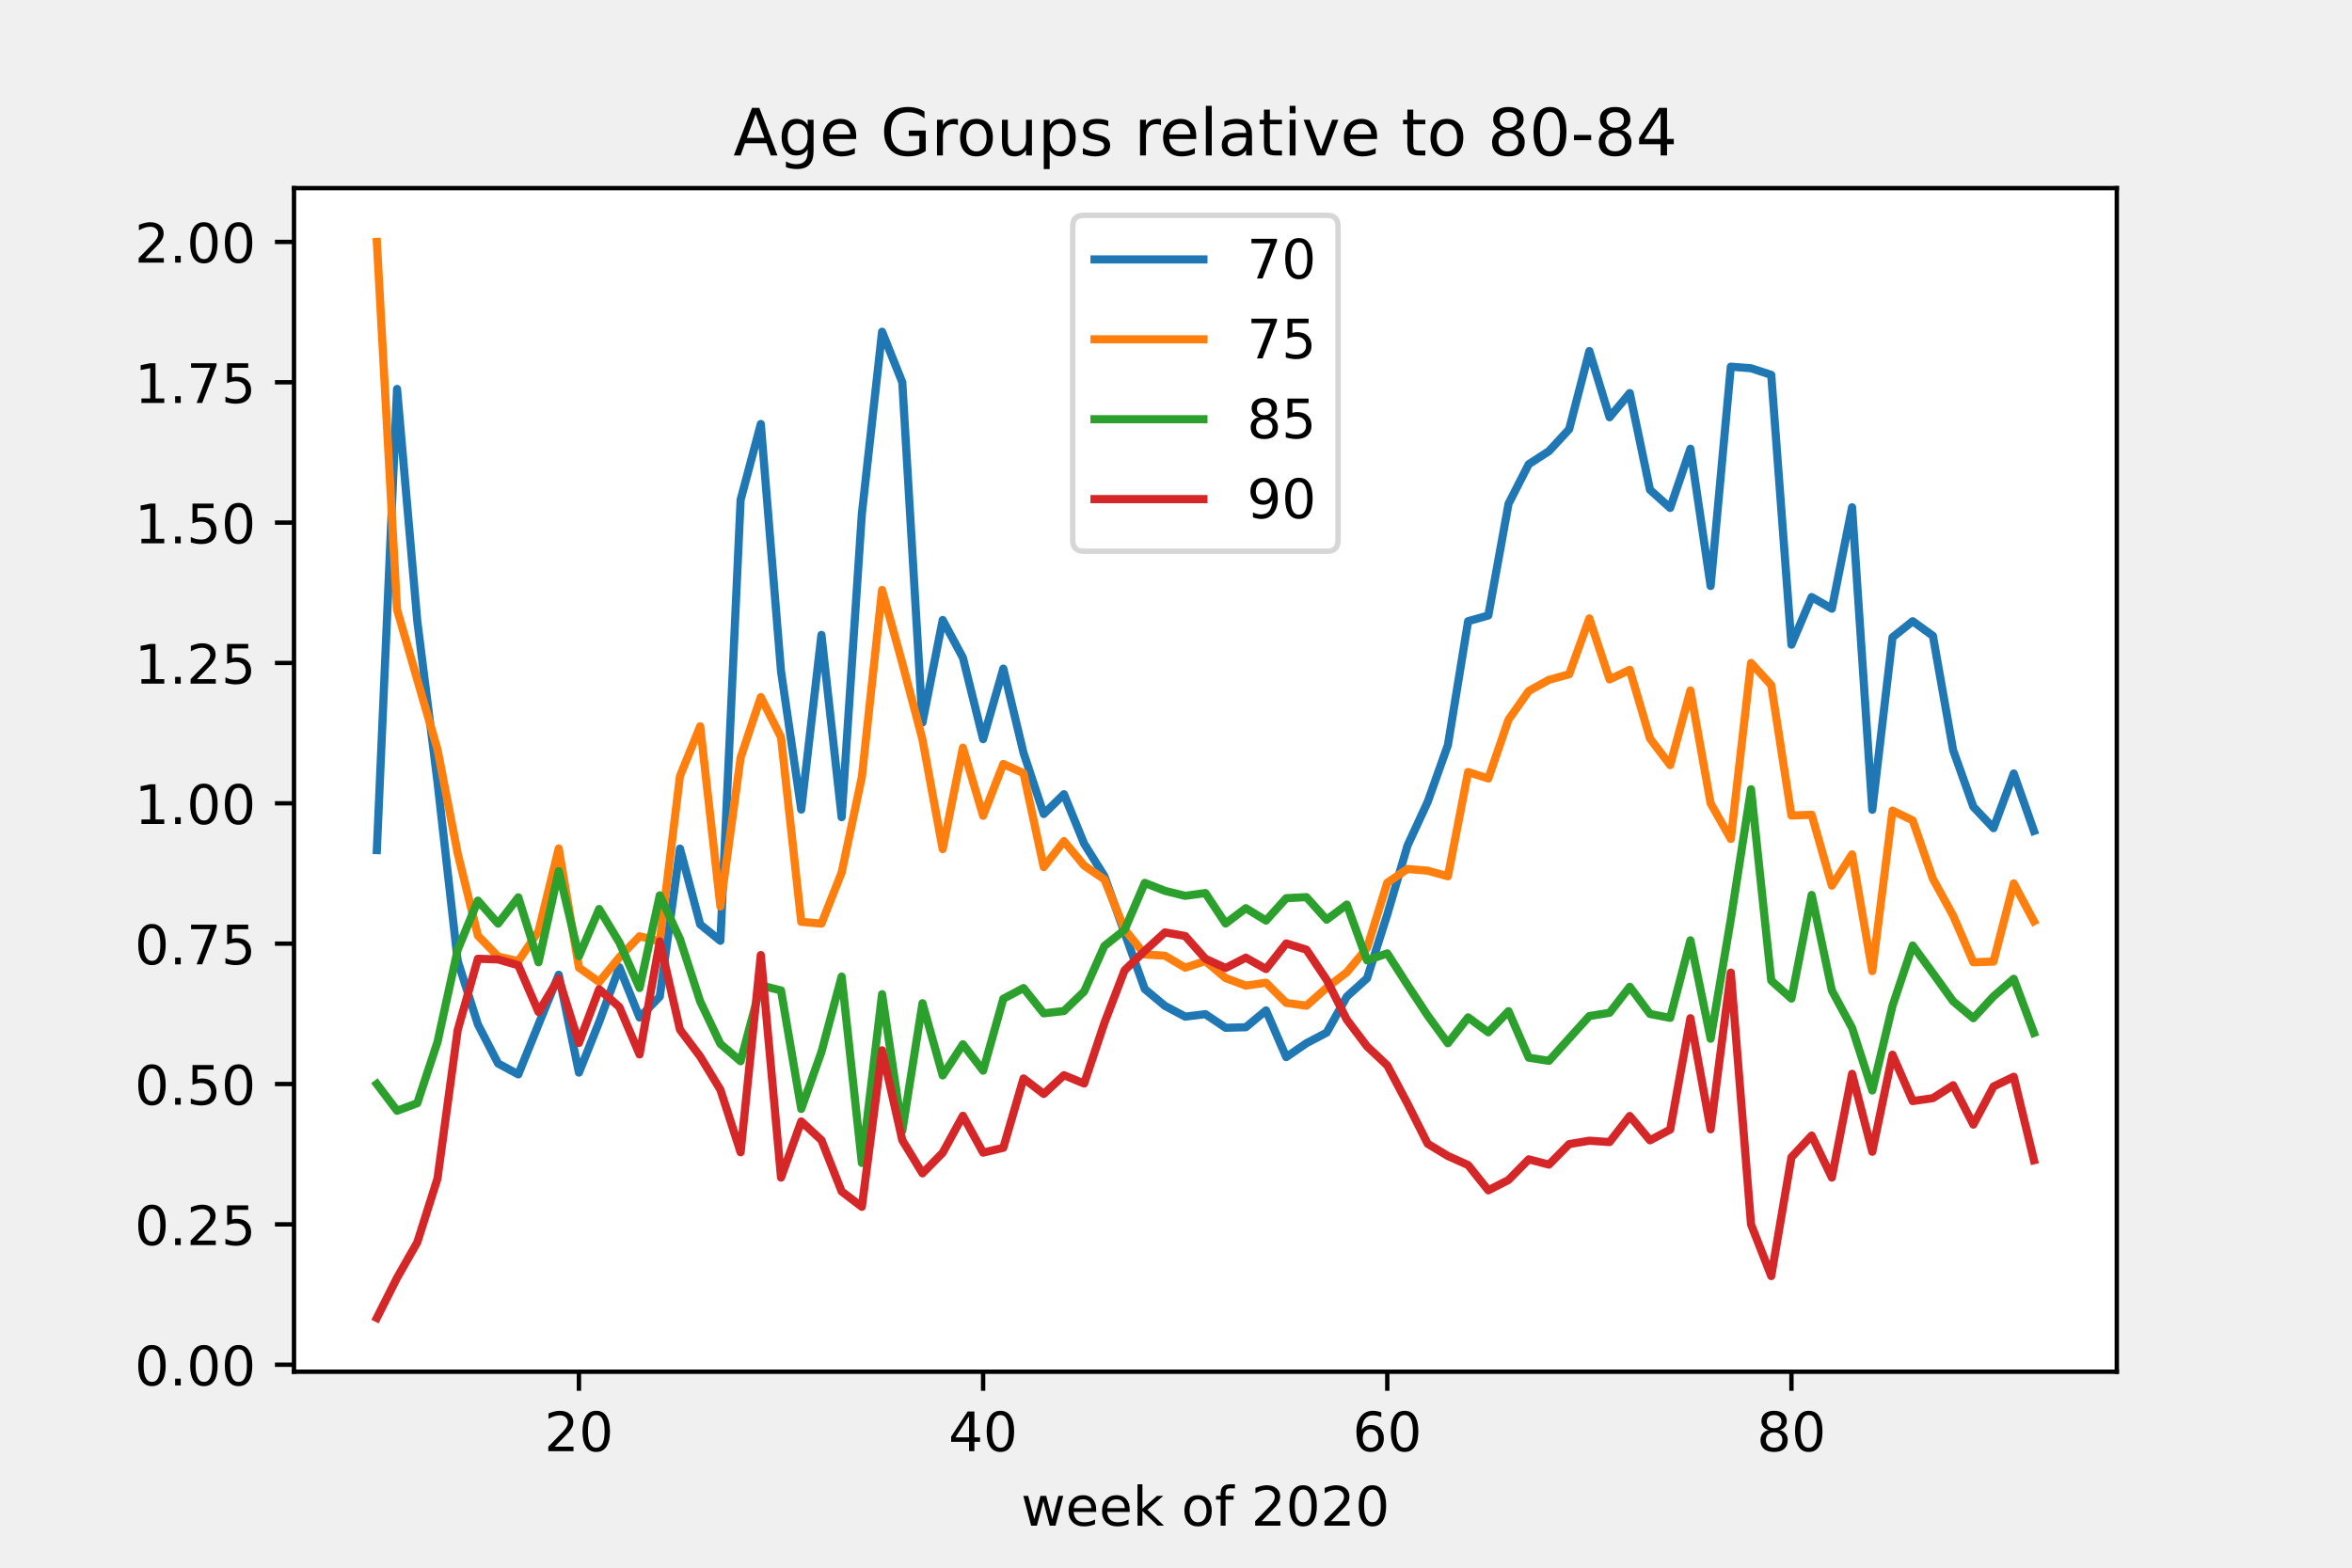
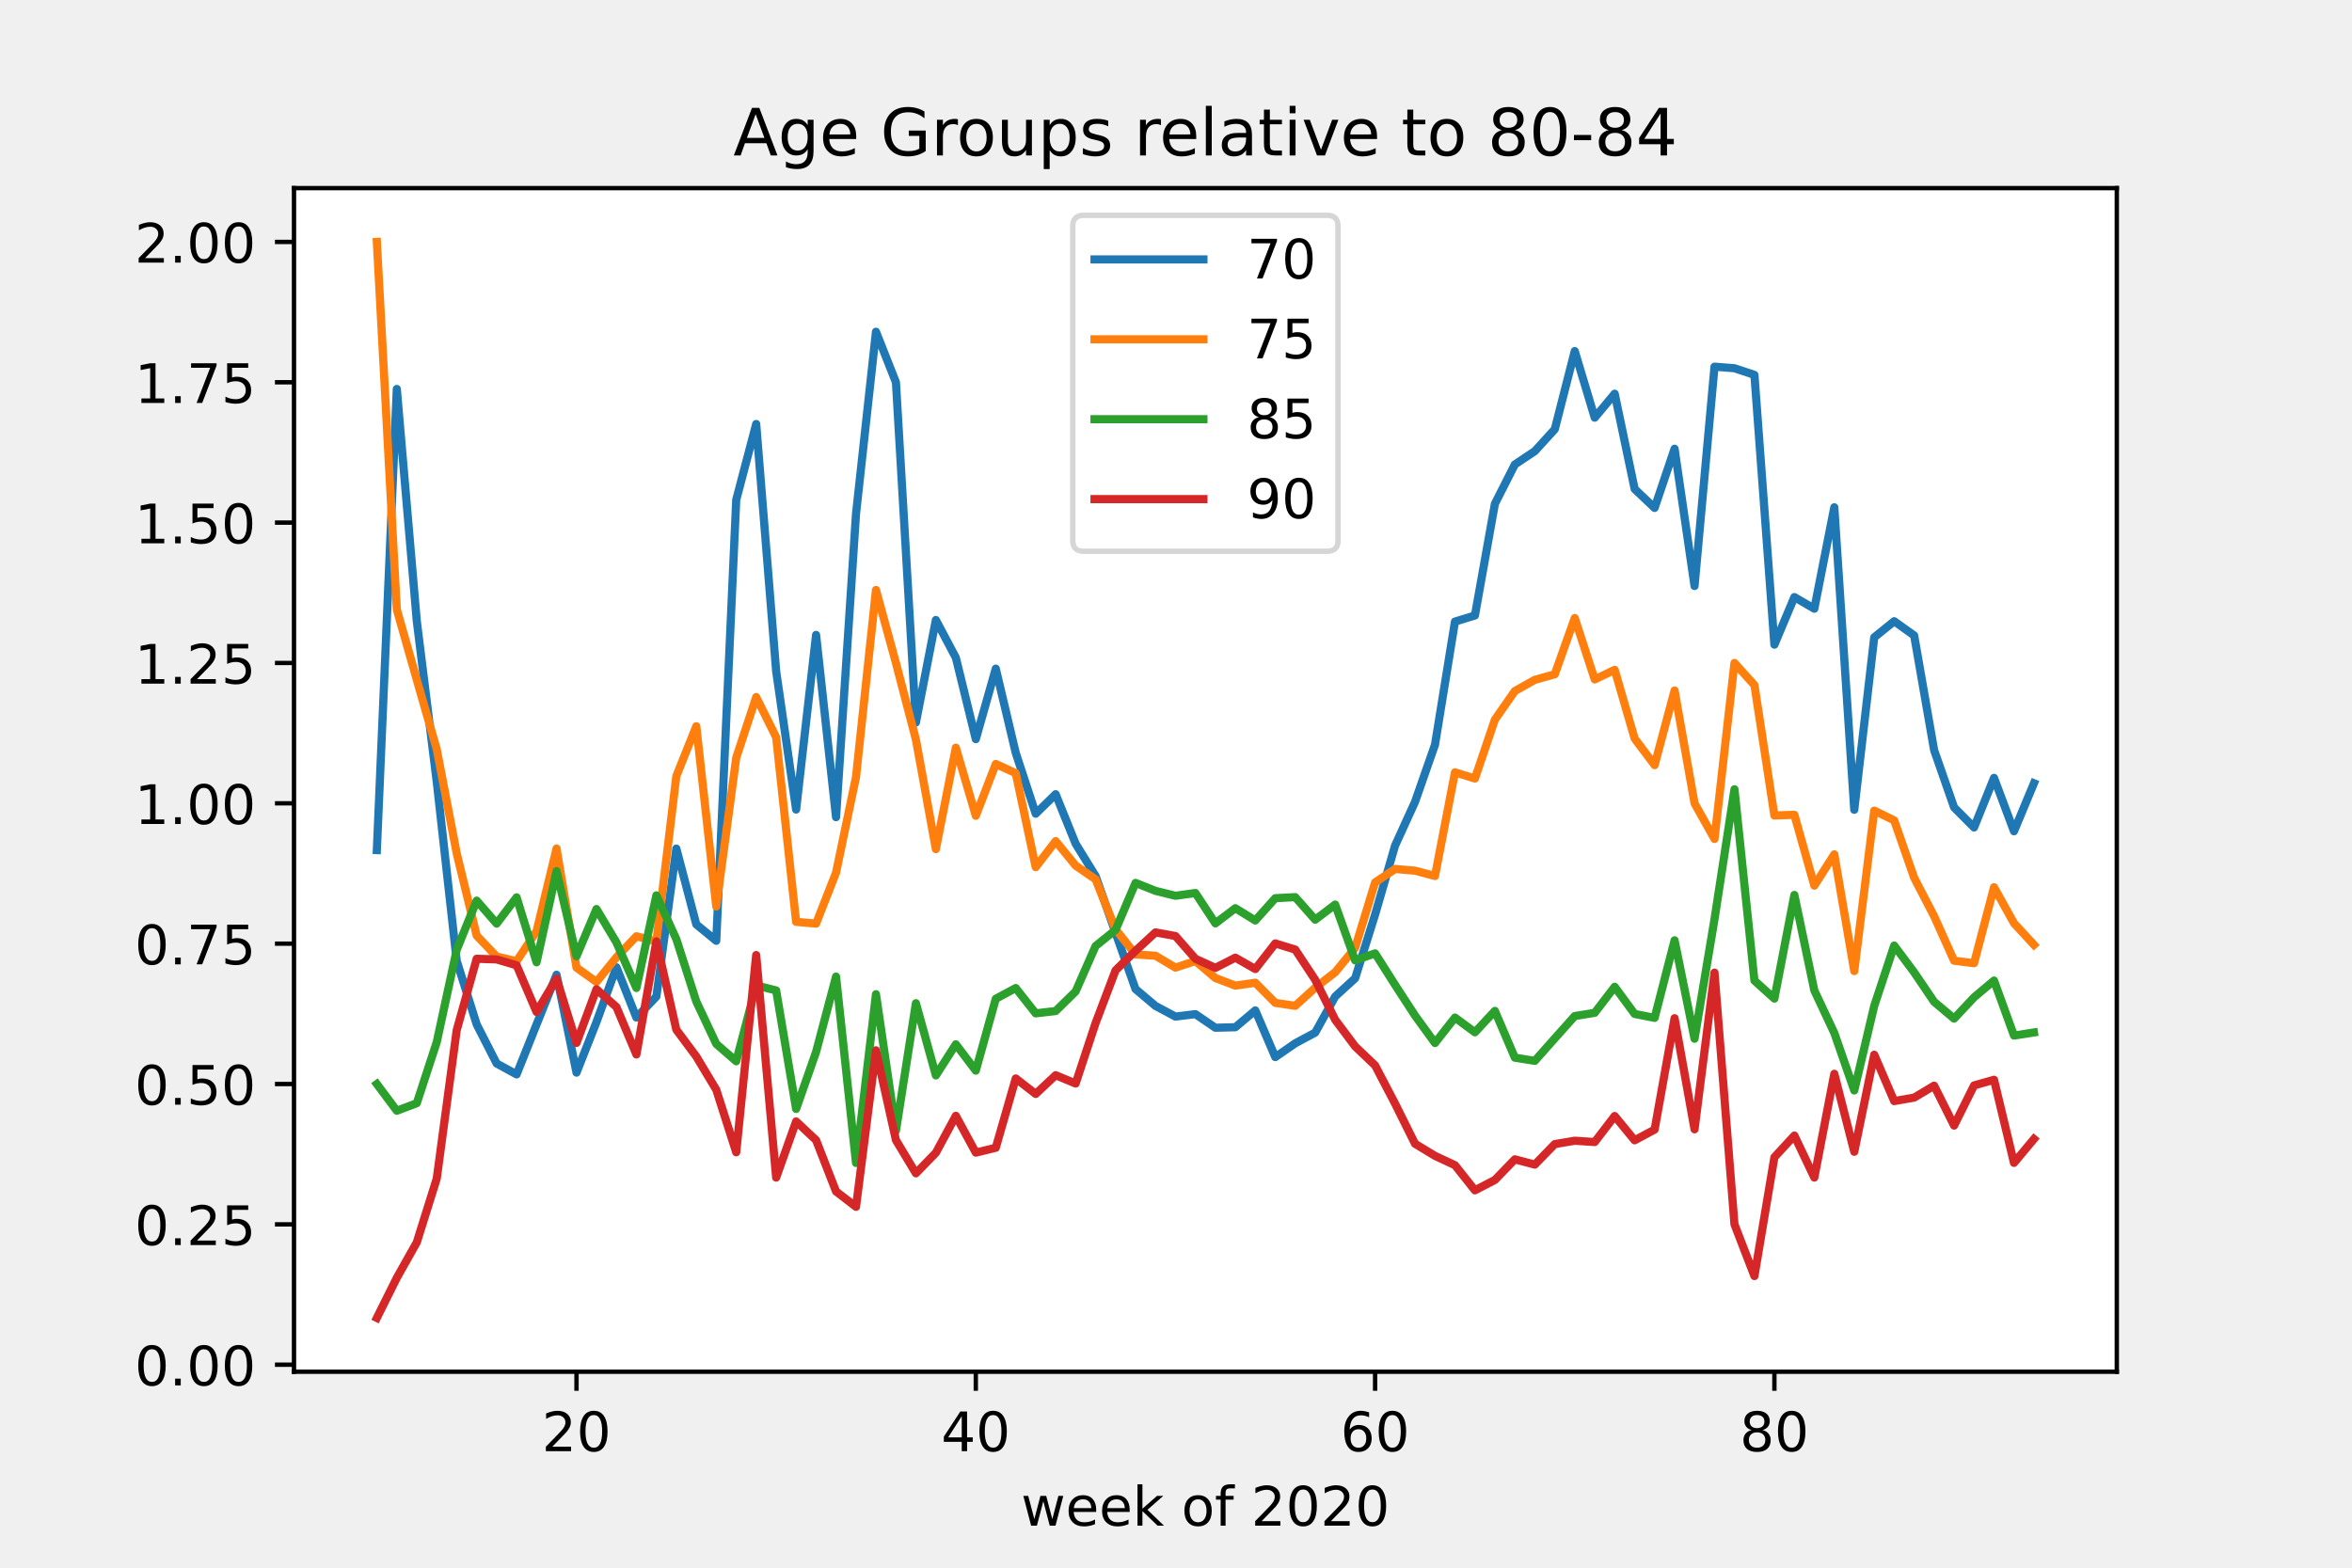
<svg xmlns="http://www.w3.org/2000/svg" xmlns:xlink="http://www.w3.org/1999/xlink" height="288pt" version="1.1" viewBox="0 0 432 288" width="432pt">
  <defs>
    <style type="text/css">*{stroke-linecap:butt;stroke-linejoin:round;}</style>
  </defs>
  <g id="figure_1">
    <g id="patch_1">
      <path d="M 0 288  L 432 288  L 432 0  L 0 0  z " style="fill:none;" />
    </g>
    <g id="axes_1">
      <g id="patch_2">
        <path d="M 54 252  L 388.8 252  L 388.8 34.56  L 54 34.56  z " style="fill:#ffffff;" />
      </g>
      <g id="matplotlib.axis_1">
        <g id="xtick_1">
          <g id="line2d_1">
            <defs>
-               <path d="M 0 0  L 0 3.5  " id="me221e3d75c" style="stroke:#000000;stroke-width:0.8;" />
+               <path d="M 0 0  L 0 3.5  " id="mddd1e886dd" style="stroke:#000000;stroke-width:0.8;" />
            </defs>
            <g>
-               <use style="stroke:#000000;stroke-width:0.8;" x="106.336" xlink:href="#me221e3d75c" y="252" />
+               <use style="stroke:#000000;stroke-width:0.8;" x="105.888" xlink:href="#mddd1e886dd" y="252" />
            </g>
          </g>
          <g id="text_1">
-             <g transform="translate(99.9732 266.5984)scale(0.1 -0.1)">
+             <g transform="translate(99.526 266.5984)scale(0.1 -0.1)">
              <defs>
                <path d="M 1228 531  L 3431 531  L 3431 0  L 469 0  L 469 531  Q 828 903 1448 1529  Q 2069 2156 2228 2338  Q 2531 2678 2651 2914  Q 2772 3150 2772 3378  Q 2772 3750 2511 3984  Q 2250 4219 1831 4219  Q 1534 4219 1204 4116  Q 875 4013 500 3803  L 500 4441  Q 881 4594 1212 4672  Q 1544 4750 1819 4750  Q 2544 4750 2975 4387  Q 3406 4025 3406 3419  Q 3406 3131 3298 2873  Q 3191 2616 2906 2266  Q 2828 2175 2409 1742  Q 1991 1309 1228 531  z " id="DejaVuSans-32" transform="scale(0.015625)" />
                <path d="M 2034 4250  Q 1547 4250 1301 3770  Q 1056 3291 1056 2328  Q 1056 1369 1301 889  Q 1547 409 2034 409  Q 2525 409 2770 889  Q 3016 1369 3016 2328  Q 3016 3291 2770 3770  Q 2525 4250 2034 4250  z M 2034 4750  Q 2819 4750 3233 4129  Q 3647 3509 3647 2328  Q 3647 1150 3233 529  Q 2819 -91 2034 -91  Q 1250 -91 836 529  Q 422 1150 422 2328  Q 422 3509 836 4129  Q 1250 4750 2034 4750  z " id="DejaVuSans-30" transform="scale(0.015625)" />
              </defs>
              <use xlink:href="#DejaVuSans-32" />
              <use x="63.623" xlink:href="#DejaVuSans-30" />
            </g>
          </g>
        </g>
        <g id="xtick_2">
          <g id="line2d_2">
            <g>
-               <use style="stroke:#000000;stroke-width:0.8;" x="180.571" xlink:href="#me221e3d75c" y="252" />
+               <use style="stroke:#000000;stroke-width:0.8;" x="179.229" xlink:href="#mddd1e886dd" y="252" />
            </g>
          </g>
          <g id="text_2">
-             <g transform="translate(174.2082 266.5984)scale(0.1 -0.1)">
+             <g transform="translate(172.8666 266.5984)scale(0.1 -0.1)">
              <defs>
                <path d="M 2419 4116  L 825 1625  L 2419 1625  L 2419 4116  z M 2253 4666  L 3047 4666  L 3047 1625  L 3713 1625  L 3713 1100  L 3047 1100  L 3047 0  L 2419 0  L 2419 1100  L 313 1100  L 313 1709  L 2253 4666  z " id="DejaVuSans-34" transform="scale(0.015625)" />
              </defs>
              <use xlink:href="#DejaVuSans-34" />
              <use x="63.623" xlink:href="#DejaVuSans-30" />
            </g>
          </g>
        </g>
        <g id="xtick_3">
          <g id="line2d_3">
            <g>
-               <use style="stroke:#000000;stroke-width:0.8;" x="254.806" xlink:href="#me221e3d75c" y="252" />
+               <use style="stroke:#000000;stroke-width:0.8;" x="252.57" xlink:href="#mddd1e886dd" y="252" />
            </g>
          </g>
          <g id="text_3">
-             <g transform="translate(248.4433 266.5984)scale(0.1 -0.1)">
+             <g transform="translate(246.2073 266.5984)scale(0.1 -0.1)">
              <defs>
                <path d="M 2113 2584  Q 1688 2584 1439 2293  Q 1191 2003 1191 1497  Q 1191 994 1439 701  Q 1688 409 2113 409  Q 2538 409 2786 701  Q 3034 994 3034 1497  Q 3034 2003 2786 2293  Q 2538 2584 2113 2584  z M 3366 4563  L 3366 3988  Q 3128 4100 2886 4159  Q 2644 4219 2406 4219  Q 1781 4219 1451 3797  Q 1122 3375 1075 2522  Q 1259 2794 1537 2939  Q 1816 3084 2150 3084  Q 2853 3084 3261 2657  Q 3669 2231 3669 1497  Q 3669 778 3244 343  Q 2819 -91 2113 -91  Q 1303 -91 875 529  Q 447 1150 447 2328  Q 447 3434 972 4092  Q 1497 4750 2381 4750  Q 2619 4750 2861 4703  Q 3103 4656 3366 4563  z " id="DejaVuSans-36" transform="scale(0.015625)" />
              </defs>
              <use xlink:href="#DejaVuSans-36" />
              <use x="63.623" xlink:href="#DejaVuSans-30" />
            </g>
          </g>
        </g>
        <g id="xtick_4">
          <g id="line2d_4">
            <g>
-               <use style="stroke:#000000;stroke-width:0.8;" x="329.041" xlink:href="#me221e3d75c" y="252" />
+               <use style="stroke:#000000;stroke-width:0.8;" x="325.91" xlink:href="#mddd1e886dd" y="252" />
            </g>
          </g>
          <g id="text_4">
-             <g transform="translate(322.6783 266.5984)scale(0.1 -0.1)">
+             <g transform="translate(319.5479 266.5984)scale(0.1 -0.1)">
              <defs>
                <path d="M 2034 2216  Q 1584 2216 1326 1975  Q 1069 1734 1069 1313  Q 1069 891 1326 650  Q 1584 409 2034 409  Q 2484 409 2743 651  Q 3003 894 3003 1313  Q 3003 1734 2745 1975  Q 2488 2216 2034 2216  z M 1403 2484  Q 997 2584 770 2862  Q 544 3141 544 3541  Q 544 4100 942 4425  Q 1341 4750 2034 4750  Q 2731 4750 3128 4425  Q 3525 4100 3525 3541  Q 3525 3141 3298 2862  Q 3072 2584 2669 2484  Q 3125 2378 3379 2068  Q 3634 1759 3634 1313  Q 3634 634 3220 271  Q 2806 -91 2034 -91  Q 1263 -91 848 271  Q 434 634 434 1313  Q 434 1759 690 2068  Q 947 2378 1403 2484  z M 1172 3481  Q 1172 3119 1398 2916  Q 1625 2713 2034 2713  Q 2441 2713 2670 2916  Q 2900 3119 2900 3481  Q 2900 3844 2670 4047  Q 2441 4250 2034 4250  Q 1625 4250 1398 4047  Q 1172 3844 1172 3481  z " id="DejaVuSans-38" transform="scale(0.015625)" />
              </defs>
              <use xlink:href="#DejaVuSans-38" />
              <use x="63.623" xlink:href="#DejaVuSans-30" />
            </g>
          </g>
        </g>
        <g id="text_5">
          <g transform="translate(187.5398 280.2766)scale(0.1 -0.1)">
            <defs>
              <path d="M 269 3500  L 844 3500  L 1563 769  L 2278 3500  L 2956 3500  L 3675 769  L 4391 3500  L 4966 3500  L 4050 0  L 3372 0  L 2619 2869  L 1863 0  L 1184 0  L 269 3500  z " id="DejaVuSans-77" transform="scale(0.015625)" />
              <path d="M 3597 1894  L 3597 1613  L 953 1613  Q 991 1019 1311 708  Q 1631 397 2203 397  Q 2534 397 2845 478  Q 3156 559 3463 722  L 3463 178  Q 3153 47 2828 -22  Q 2503 -91 2169 -91  Q 1331 -91 842 396  Q 353 884 353 1716  Q 353 2575 817 3079  Q 1281 3584 2069 3584  Q 2775 3584 3186 3129  Q 3597 2675 3597 1894  z M 3022 2063  Q 3016 2534 2758 2815  Q 2500 3097 2075 3097  Q 1594 3097 1305 2825  Q 1016 2553 972 2059  L 3022 2063  z " id="DejaVuSans-65" transform="scale(0.015625)" />
              <path d="M 581 4863  L 1159 4863  L 1159 1991  L 2875 3500  L 3609 3500  L 1753 1863  L 3688 0  L 2938 0  L 1159 1709  L 1159 0  L 581 0  L 581 4863  z " id="DejaVuSans-6b" transform="scale(0.015625)" />
              <path id="DejaVuSans-20" transform="scale(0.015625)" />
              <path d="M 1959 3097  Q 1497 3097 1228 2736  Q 959 2375 959 1747  Q 959 1119 1226 758  Q 1494 397 1959 397  Q 2419 397 2687 759  Q 2956 1122 2956 1747  Q 2956 2369 2687 2733  Q 2419 3097 1959 3097  z M 1959 3584  Q 2709 3584 3137 3096  Q 3566 2609 3566 1747  Q 3566 888 3137 398  Q 2709 -91 1959 -91  Q 1206 -91 779 398  Q 353 888 353 1747  Q 353 2609 779 3096  Q 1206 3584 1959 3584  z " id="DejaVuSans-6f" transform="scale(0.015625)" />
              <path d="M 2375 4863  L 2375 4384  L 1825 4384  Q 1516 4384 1395 4259  Q 1275 4134 1275 3809  L 1275 3500  L 2222 3500  L 2222 3053  L 1275 3053  L 1275 0  L 697 0  L 697 3053  L 147 3053  L 147 3500  L 697 3500  L 697 3744  Q 697 4328 969 4595  Q 1241 4863 1831 4863  L 2375 4863  z " id="DejaVuSans-66" transform="scale(0.015625)" />
            </defs>
            <use xlink:href="#DejaVuSans-77" />
            <use x="81.787" xlink:href="#DejaVuSans-65" />
            <use x="143.311" xlink:href="#DejaVuSans-65" />
            <use x="204.834" xlink:href="#DejaVuSans-6b" />
            <use x="262.744" xlink:href="#DejaVuSans-20" />
            <use x="294.531" xlink:href="#DejaVuSans-6f" />
            <use x="355.713" xlink:href="#DejaVuSans-66" />
            <use x="390.918" xlink:href="#DejaVuSans-20" />
            <use x="422.705" xlink:href="#DejaVuSans-32" />
            <use x="486.328" xlink:href="#DejaVuSans-30" />
            <use x="549.951" xlink:href="#DejaVuSans-32" />
            <use x="613.574" xlink:href="#DejaVuSans-30" />
          </g>
        </g>
      </g>
      <g id="matplotlib.axis_2">
        <g id="ytick_1">
          <g id="line2d_5">
            <defs>
-               <path d="M 0 0  L -3.5 0  " id="m513bcb6dd4" style="stroke:#000000;stroke-width:0.8;" />
+               <path d="M 0 0  L -3.5 0  " id="m22888833a6" style="stroke:#000000;stroke-width:0.8;" />
            </defs>
            <g>
-               <use style="stroke:#000000;stroke-width:0.8;" x="54" xlink:href="#m513bcb6dd4" y="250.711" />
+               <use style="stroke:#000000;stroke-width:0.8;" x="54" xlink:href="#m22888833a6" y="250.711" />
            </g>
          </g>
          <g id="text_6">
            <g transform="translate(24.73438 254.51)scale(0.1 -0.1)">
              <defs>
                <path d="M 684 794  L 1344 794  L 1344 0  L 684 0  L 684 794  z " id="DejaVuSans-2e" transform="scale(0.015625)" />
              </defs>
              <use xlink:href="#DejaVuSans-30" />
              <use x="63.623" xlink:href="#DejaVuSans-2e" />
              <use x="95.41" xlink:href="#DejaVuSans-30" />
              <use x="159.033" xlink:href="#DejaVuSans-30" />
            </g>
          </g>
        </g>
        <g id="ytick_2">
          <g id="line2d_6">
            <g>
-               <use style="stroke:#000000;stroke-width:0.8;" x="54" xlink:href="#m513bcb6dd4" y="224.927" />
+               <use style="stroke:#000000;stroke-width:0.8;" x="54" xlink:href="#m22888833a6" y="224.927" />
            </g>
          </g>
          <g id="text_7">
            <g transform="translate(24.73438 228.7267)scale(0.1 -0.1)">
              <defs>
                <path d="M 691 4666  L 3169 4666  L 3169 4134  L 1269 4134  L 1269 2991  Q 1406 3038 1543 3061  Q 1681 3084 1819 3084  Q 2600 3084 3056 2656  Q 3513 2228 3513 1497  Q 3513 744 3044 326  Q 2575 -91 1722 -91  Q 1428 -91 1123 -41  Q 819 9 494 109  L 494 744  Q 775 591 1075 516  Q 1375 441 1709 441  Q 2250 441 2565 725  Q 2881 1009 2881 1497  Q 2881 1984 2565 2268  Q 2250 2553 1709 2553  Q 1456 2553 1204 2497  Q 953 2441 691 2322  L 691 4666  z " id="DejaVuSans-35" transform="scale(0.015625)" />
              </defs>
              <use xlink:href="#DejaVuSans-30" />
              <use x="63.623" xlink:href="#DejaVuSans-2e" />
              <use x="95.41" xlink:href="#DejaVuSans-32" />
              <use x="159.033" xlink:href="#DejaVuSans-35" />
            </g>
          </g>
        </g>
        <g id="ytick_3">
          <g id="line2d_7">
            <g>
-               <use style="stroke:#000000;stroke-width:0.8;" x="54" xlink:href="#m513bcb6dd4" y="199.144" />
+               <use style="stroke:#000000;stroke-width:0.8;" x="54" xlink:href="#m22888833a6" y="199.144" />
            </g>
          </g>
          <g id="text_8">
            <g transform="translate(24.73438 202.9433)scale(0.1 -0.1)">
              <use xlink:href="#DejaVuSans-30" />
              <use x="63.623" xlink:href="#DejaVuSans-2e" />
              <use x="95.41" xlink:href="#DejaVuSans-35" />
              <use x="159.033" xlink:href="#DejaVuSans-30" />
            </g>
          </g>
        </g>
        <g id="ytick_4">
          <g id="line2d_8">
            <g>
-               <use style="stroke:#000000;stroke-width:0.8;" x="54" xlink:href="#m513bcb6dd4" y="173.361" />
+               <use style="stroke:#000000;stroke-width:0.8;" x="54" xlink:href="#m22888833a6" y="173.361" />
            </g>
          </g>
          <g id="text_9">
            <g transform="translate(24.73438 177.1599)scale(0.1 -0.1)">
              <defs>
                <path d="M 525 4666  L 3525 4666  L 3525 4397  L 1831 0  L 1172 0  L 2766 4134  L 525 4134  L 525 4666  z " id="DejaVuSans-37" transform="scale(0.015625)" />
              </defs>
              <use xlink:href="#DejaVuSans-30" />
              <use x="63.623" xlink:href="#DejaVuSans-2e" />
              <use x="95.41" xlink:href="#DejaVuSans-37" />
              <use x="159.033" xlink:href="#DejaVuSans-35" />
            </g>
          </g>
        </g>
        <g id="ytick_5">
          <g id="line2d_9">
            <g>
-               <use style="stroke:#000000;stroke-width:0.8;" x="54" xlink:href="#m513bcb6dd4" y="147.577" />
+               <use style="stroke:#000000;stroke-width:0.8;" x="54" xlink:href="#m22888833a6" y="147.577" />
            </g>
          </g>
          <g id="text_10">
            <g transform="translate(24.73438 151.3765)scale(0.1 -0.1)">
              <defs>
                <path d="M 794 531  L 1825 531  L 1825 4091  L 703 3866  L 703 4441  L 1819 4666  L 2450 4666  L 2450 531  L 3481 531  L 3481 0  L 794 0  L 794 531  z " id="DejaVuSans-31" transform="scale(0.015625)" />
              </defs>
              <use xlink:href="#DejaVuSans-31" />
              <use x="63.623" xlink:href="#DejaVuSans-2e" />
              <use x="95.41" xlink:href="#DejaVuSans-30" />
              <use x="159.033" xlink:href="#DejaVuSans-30" />
            </g>
          </g>
        </g>
        <g id="ytick_6">
          <g id="line2d_10">
            <g>
-               <use style="stroke:#000000;stroke-width:0.8;" x="54" xlink:href="#m513bcb6dd4" y="121.794" />
+               <use style="stroke:#000000;stroke-width:0.8;" x="54" xlink:href="#m22888833a6" y="121.794" />
            </g>
          </g>
          <g id="text_11">
            <g transform="translate(24.73438 125.5931)scale(0.1 -0.1)">
              <use xlink:href="#DejaVuSans-31" />
              <use x="63.623" xlink:href="#DejaVuSans-2e" />
              <use x="95.41" xlink:href="#DejaVuSans-32" />
              <use x="159.033" xlink:href="#DejaVuSans-35" />
            </g>
          </g>
        </g>
        <g id="ytick_7">
          <g id="line2d_11">
            <g>
-               <use style="stroke:#000000;stroke-width:0.8;" x="54" xlink:href="#m513bcb6dd4" y="96.01" />
+               <use style="stroke:#000000;stroke-width:0.8;" x="54" xlink:href="#m22888833a6" y="96.01" />
            </g>
          </g>
          <g id="text_12">
            <g transform="translate(24.73438 99.80965)scale(0.1 -0.1)">
              <use xlink:href="#DejaVuSans-31" />
              <use x="63.623" xlink:href="#DejaVuSans-2e" />
              <use x="95.41" xlink:href="#DejaVuSans-35" />
              <use x="159.033" xlink:href="#DejaVuSans-30" />
            </g>
          </g>
        </g>
        <g id="ytick_8">
          <g id="line2d_12">
            <g>
-               <use style="stroke:#000000;stroke-width:0.8;" x="54" xlink:href="#m513bcb6dd4" y="70.227" />
+               <use style="stroke:#000000;stroke-width:0.8;" x="54" xlink:href="#m22888833a6" y="70.227" />
            </g>
          </g>
          <g id="text_13">
            <g transform="translate(24.73438 74.02625)scale(0.1 -0.1)">
              <use xlink:href="#DejaVuSans-31" />
              <use x="63.623" xlink:href="#DejaVuSans-2e" />
              <use x="95.41" xlink:href="#DejaVuSans-37" />
              <use x="159.033" xlink:href="#DejaVuSans-35" />
            </g>
          </g>
        </g>
        <g id="ytick_9">
          <g id="line2d_13">
            <g>
-               <use style="stroke:#000000;stroke-width:0.8;" x="54" xlink:href="#m513bcb6dd4" y="44.444" />
+               <use style="stroke:#000000;stroke-width:0.8;" x="54" xlink:href="#m22888833a6" y="44.444" />
            </g>
          </g>
          <g id="text_14">
            <g transform="translate(24.73438 48.24285)scale(0.1 -0.1)">
              <use xlink:href="#DejaVuSans-32" />
              <use x="63.623" xlink:href="#DejaVuSans-2e" />
              <use x="95.41" xlink:href="#DejaVuSans-30" />
              <use x="159.033" xlink:href="#DejaVuSans-30" />
            </g>
          </g>
        </g>
      </g>
      <g id="line2d_14">
-         <path clip-path="url(#p9d555d85cd)" d="M 69.218 156.172  L 72.93 71.455  L 76.642 114.081  L 80.353 143.626  L 84.065 176.526  L 87.777 188.195  L 91.489 195.373  L 95.2 197.379  L 98.912 188.192  L 102.624 179.071  L 106.336 197.048  L 110.047 187.759  L 113.759 177.696  L 117.471 186.931  L 121.183 183.082  L 124.894 155.894  L 128.606 169.822  L 132.318 172.834  L 136.03 91.829  L 139.741 77.892  L 143.453 123.311  L 147.165 148.723  L 150.877 116.637  L 154.588 150.124  L 158.3 94.399  L 162.012 60.945  L 165.724 70.227  L 169.435 132.732  L 173.147 113.901  L 176.859 120.821  L 180.571 135.791  L 184.282 122.834  L 187.994 138.311  L 191.706 149.54  L 195.418 145.904  L 199.129 154.995  L 202.841 160.944  L 206.553 171.355  L 210.265 181.703  L 213.976 184.796  L 217.688 186.766  L 221.4 186.315  L 225.112 188.814  L 228.824 188.714  L 232.535 185.623  L 236.247 194.201  L 239.959 191.647  L 243.671 189.697  L 247.382 183.07  L 251.094 179.719  L 254.806 168.007  L 258.518 155.35  L 262.229 147.311  L 265.941 136.874  L 269.653 114.119  L 273.365 113.07  L 277.076 92.551  L 280.788 85.276  L 284.5 82.881  L 288.212 78.855  L 291.923 64.501  L 295.635 76.654  L 299.347 72.215  L 303.059 89.983  L 306.77 93.311  L 310.482 82.44  L 314.194 107.655  L 317.906 67.362  L 321.617 67.649  L 325.329 68.87  L 329.041 118.431  L 332.753 109.691  L 336.464 111.824  L 340.176 93.198  L 343.888 148.763  L 347.6 117.086  L 351.311 114.128  L 355.023 116.81  L 358.735 137.799  L 362.447 148.204  L 366.158 152.141  L 369.87 142.1  L 373.582 152.647  " style="fill:none;stroke:#1f77b4;stroke-linecap:square;stroke-width:1.5;" />
+         <path clip-path="url(#p84167ee6a3)" d="M 69.218 156.172  L 72.885 71.455  L 76.552 114.081  L 80.219 143.626  L 83.886 176.526  L 87.553 188.195  L 91.22 195.373  L 94.887 197.379  L 98.554 188.192  L 102.221 179.071  L 105.888 197.048  L 109.556 187.759  L 113.223 177.696  L 116.89 186.931  L 120.557 183.082  L 124.224 155.894  L 127.891 169.822  L 131.558 172.834  L 135.225 91.829  L 138.892 77.892  L 142.559 123.311  L 146.226 148.723  L 149.893 116.637  L 153.56 150.124  L 157.227 94.399  L 160.894 60.945  L 164.561 70.227  L 168.228 132.732  L 171.895 113.901  L 175.562 120.821  L 179.229 135.791  L 182.896 122.834  L 186.563 138.311  L 190.23 149.484  L 193.897 145.904  L 197.564 154.995  L 201.231 160.944  L 204.898 171.355  L 208.565 181.703  L 212.232 184.796  L 215.899 186.757  L 219.566 186.307  L 223.234 188.806  L 226.901 188.714  L 230.568 185.623  L 234.235 194.201  L 237.902 191.667  L 241.569 189.697  L 245.236 183.07  L 248.903 179.719  L 252.57 168.007  L 256.237 155.35  L 259.904 147.311  L 263.571 136.804  L 267.238 114.195  L 270.905 113.07  L 274.572 92.551  L 278.239 85.329  L 281.906 82.881  L 285.573 78.855  L 289.24 64.501  L 292.907 76.73  L 296.574 72.327  L 300.241 89.834  L 303.908 93.311  L 307.575 82.44  L 311.242 107.655  L 314.909 67.362  L 318.576 67.649  L 322.243 68.87  L 325.91 118.431  L 329.577 109.691  L 333.244 111.824  L 336.912 93.198  L 340.579 148.763  L 344.246 117.086  L 347.913 114.128  L 351.58 116.746  L 355.247 137.813  L 358.914 148.328  L 362.581 152.016  L 366.248 142.904  L 369.915 152.711  L 373.582 143.894  " style="fill:none;stroke:#1f77b4;stroke-linecap:square;stroke-width:1.5;" />
      </g>
      <g id="line2d_15">
-         <path clip-path="url(#p9d555d85cd)" d="M 69.218 44.444  L 72.93 111.972  L 76.642 124.879  L 80.353 137.659  L 84.065 156.772  L 87.777 171.876  L 91.489 175.728  L 95.2 176.576  L 98.912 171.079  L 102.624 155.883  L 106.336 177.763  L 110.047 180.392  L 113.759 175.871  L 117.471 172.004  L 121.183 172.938  L 124.894 142.587  L 128.606 133.422  L 132.318 166.52  L 136.03 139.215  L 139.741 128.065  L 143.453 135.444  L 147.165 169.35  L 150.877 169.677  L 154.588 160.31  L 158.3 142.743  L 162.012 108.386  L 165.724 121.794  L 169.435 135.858  L 173.147 155.996  L 176.859 137.361  L 180.571 149.869  L 184.282 140.351  L 187.994 142.041  L 191.706 159.298  L 195.418 154.526  L 199.129 159.02  L 202.841 161.542  L 206.553 170.717  L 210.265 175.345  L 213.976 175.572  L 217.688 177.771  L 221.4 176.559  L 225.112 179.681  L 228.824 181.069  L 232.535 180.538  L 236.247 184.238  L 239.959 184.76  L 243.671 181.455  L 247.382 178.609  L 251.094 174.137  L 254.806 162.163  L 258.518 159.642  L 262.229 159.953  L 265.941 160.988  L 269.653 141.828  L 273.365 143.022  L 277.076 132.213  L 280.788 126.951  L 284.5 124.896  L 288.212 123.871  L 291.923 113.609  L 295.635 124.818  L 299.347 123.054  L 303.059 135.671  L 306.77 140.558  L 310.482 126.852  L 314.194 147.577  L 317.906 154.125  L 321.617 121.794  L 325.329 125.865  L 329.041 149.819  L 332.753 149.682  L 336.464 162.703  L 340.176 156.953  L 343.888 178.399  L 347.6 148.922  L 351.311 150.713  L 355.023 161.444  L 358.735 168.204  L 362.447 176.775  L 366.158 176.653  L 369.87 162.288  L 373.582 169.241  " style="fill:none;stroke:#ff7f0e;stroke-linecap:square;stroke-width:1.5;" />
+         <path clip-path="url(#p84167ee6a3)" d="M 69.218 44.444  L 72.885 111.972  L 76.552 124.879  L 80.219 137.659  L 83.886 156.772  L 87.553 171.876  L 91.22 175.728  L 94.887 176.576  L 98.554 171.079  L 102.221 155.883  L 105.888 177.763  L 109.556 180.392  L 113.223 175.871  L 116.89 172.004  L 120.557 172.938  L 124.224 142.587  L 127.891 133.422  L 131.558 166.52  L 135.225 139.215  L 138.892 128.065  L 142.559 135.444  L 146.226 169.35  L 149.893 169.677  L 153.56 160.31  L 157.227 142.743  L 160.894 108.386  L 164.561 121.794  L 168.228 135.858  L 171.895 155.996  L 175.562 137.361  L 179.229 149.869  L 182.896 140.351  L 186.563 142.041  L 190.23 159.298  L 193.897 154.526  L 197.564 159.02  L 201.231 161.542  L 204.898 170.717  L 208.565 175.345  L 212.232 175.572  L 215.899 177.761  L 219.566 176.55  L 223.234 179.672  L 226.901 181.069  L 230.568 180.538  L 234.235 184.238  L 237.902 184.78  L 241.569 181.455  L 245.236 178.609  L 248.903 174.137  L 252.57 162.111  L 256.237 159.642  L 259.904 159.953  L 263.571 160.934  L 267.238 141.889  L 270.905 143.022  L 274.572 132.213  L 278.239 126.951  L 281.906 124.896  L 285.573 123.871  L 289.24 113.544  L 292.907 124.818  L 296.574 123.054  L 300.241 135.671  L 303.908 140.558  L 307.575 126.852  L 311.242 147.577  L 314.909 154.125  L 318.576 121.794  L 322.243 125.865  L 325.91 149.819  L 329.577 149.682  L 333.244 162.703  L 336.912 156.953  L 340.579 178.399  L 344.246 148.922  L 347.913 150.713  L 351.58 161.256  L 355.247 168.326  L 358.914 176.49  L 362.581 176.951  L 366.248 163.001  L 369.915 169.596  L 373.582 173.571  " style="fill:none;stroke:#ff7f0e;stroke-linecap:square;stroke-width:1.5;" />
      </g>
      <g id="line2d_16">
-         <path clip-path="url(#p9d555d85cd)" d="M 69.218 199.144  L 72.93 204.055  L 76.642 202.67  L 80.353 191.443  L 84.065 174.477  L 87.777 165.456  L 91.489 169.677  L 95.2 164.85  L 98.912 176.783  L 102.624 160.036  L 106.336 175.666  L 110.047 166.998  L 113.759 173.132  L 117.471 181.503  L 121.183 164.484  L 124.894 172.529  L 128.606 183.977  L 132.318 191.777  L 136.03 194.963  L 139.741 181.026  L 143.453 181.955  L 147.165 203.728  L 150.877 193.251  L 154.588 179.409  L 158.3 213.647  L 162.012 182.643  L 165.724 207.738  L 169.435 184.299  L 173.147 197.565  L 176.859 191.847  L 180.571 196.688  L 184.282 183.488  L 187.994 181.514  L 191.706 186.161  L 195.418 185.738  L 199.129 182.145  L 202.841 173.795  L 206.553 170.835  L 210.265 162.196  L 213.976 163.658  L 217.688 164.577  L 221.4 164.067  L 225.112 169.657  L 228.824 166.846  L 232.535 169.116  L 236.247 165.005  L 239.959 164.815  L 243.671 168.957  L 247.382 166.177  L 251.094 176.433  L 254.806 175.145  L 258.518 180.93  L 262.229 186.568  L 265.941 191.651  L 269.653 186.899  L 273.365 189.645  L 277.076 185.769  L 280.788 194.303  L 284.5 194.891  L 288.212 190.758  L 291.923 186.657  L 295.635 186.063  L 299.347 181.283  L 303.059 186.271  L 306.77 186.995  L 310.482 172.744  L 314.194 190.827  L 317.906 168.859  L 321.617 144.999  L 325.329 180.146  L 329.041 183.45  L 332.753 164.415  L 336.464 181.955  L 340.176 188.831  L 343.888 200.329  L 347.6 184.795  L 351.311 173.709  L 355.023 178.777  L 358.735 183.941  L 362.447 187.051  L 366.158 183.042  L 369.87 179.816  L 373.582 189.753  " style="fill:none;stroke:#2ca02c;stroke-linecap:square;stroke-width:1.5;" />
+         <path clip-path="url(#p84167ee6a3)" d="M 69.218 199.144  L 72.885 204.055  L 76.552 202.67  L 80.219 191.443  L 83.886 174.477  L 87.553 165.456  L 91.22 169.677  L 94.887 164.85  L 98.554 176.783  L 102.221 160.036  L 105.888 175.666  L 109.556 166.998  L 113.223 173.132  L 116.89 181.503  L 120.557 164.484  L 124.224 172.529  L 127.891 183.977  L 131.558 191.777  L 135.225 194.963  L 138.892 181.026  L 142.559 181.955  L 146.226 203.728  L 149.893 193.251  L 153.56 179.409  L 157.227 213.647  L 160.894 182.643  L 164.561 207.738  L 168.228 184.299  L 171.895 197.565  L 175.562 191.847  L 179.229 196.688  L 182.896 183.488  L 186.563 181.514  L 190.23 186.161  L 193.897 185.738  L 197.564 182.145  L 201.231 173.795  L 204.898 170.835  L 208.565 162.196  L 212.232 163.658  L 215.899 164.564  L 219.566 164.056  L 223.234 169.633  L 226.901 166.846  L 230.568 169.103  L 234.235 165.005  L 237.902 164.815  L 241.569 168.957  L 245.236 166.177  L 248.903 176.433  L 252.57 175.145  L 256.237 180.93  L 259.904 186.568  L 263.571 191.615  L 267.238 186.935  L 270.905 189.645  L 274.572 185.714  L 278.239 194.303  L 281.906 194.891  L 285.573 190.758  L 289.24 186.657  L 292.907 186.063  L 296.574 181.283  L 300.241 186.271  L 303.908 186.995  L 307.575 172.744  L 311.242 190.827  L 314.909 168.859  L 318.576 144.999  L 322.243 180.146  L 325.91 183.45  L 329.577 164.415  L 333.244 181.955  L 336.912 189.768  L 340.579 200.329  L 344.246 184.795  L 347.913 173.709  L 351.58 178.626  L 355.247 184.04  L 358.914 187.128  L 362.581 183.217  L 366.248 180.138  L 369.915 190.245  L 373.582 189.673  " style="fill:none;stroke:#2ca02c;stroke-linecap:square;stroke-width:1.5;" />
      </g>
      <g id="line2d_17">
-         <path clip-path="url(#p9d555d85cd)" d="M 69.218 242.116  L 72.93 234.75  L 76.642 228.233  L 80.353 216.521  L 84.065 189.24  L 87.777 176.135  L 91.489 176.255  L 95.2 177.332  L 98.912 185.91  L 102.624 179.763  L 106.336 191.598  L 110.047 181.732  L 113.759 184.997  L 117.471 193.716  L 121.183 172.938  L 124.894 189.163  L 128.606 194.088  L 132.318 200.196  L 136.03 211.687  L 139.741 175.451  L 143.453 216.333  L 147.165 206.02  L 150.877 209.457  L 154.588 218.879  L 158.3 221.705  L 162.012 192.956  L 165.724 209.457  L 169.435 215.552  L 173.147 211.773  L 176.859 204.982  L 180.571 211.749  L 184.282 210.859  L 187.994 198.121  L 191.706 200.967  L 195.418 197.525  L 199.129 199.054  L 202.841 187.95  L 206.553 178.264  L 210.265 174.674  L 213.976 171.291  L 217.688 171.954  L 221.4 176.134  L 225.112 177.83  L 228.824 175.933  L 232.535 178.022  L 236.247 173.318  L 239.959 174.468  L 243.671 180.003  L 247.382 187.335  L 251.094 192.234  L 254.806 195.73  L 258.518 202.74  L 262.229 210.123  L 265.941 212.366  L 269.653 214.033  L 273.365 218.675  L 277.076 216.769  L 280.788 212.983  L 284.5 213.947  L 288.212 210.181  L 291.923 209.561  L 295.635 209.805  L 299.347 205.023  L 303.059 209.487  L 306.77 207.514  L 310.482 187.054  L 314.194 207.461  L 317.906 178.681  L 321.617 224.927  L 325.329 234.427  L 329.041 212.596  L 332.753 208.615  L 336.464 216.333  L 340.176 197.269  L 343.888 211.591  L 347.6 193.763  L 351.311 202.28  L 355.023 201.744  L 358.735 199.373  L 362.447 206.6  L 366.158 199.6  L 369.87 197.814  L 373.582 213.145  " style="fill:none;stroke:#d62728;stroke-linecap:square;stroke-width:1.5;" />
+         <path clip-path="url(#p84167ee6a3)" d="M 69.218 242.116  L 72.885 234.75  L 76.552 228.233  L 80.219 216.521  L 83.886 189.24  L 87.553 176.135  L 91.22 176.255  L 94.887 177.332  L 98.554 185.91  L 102.221 179.763  L 105.888 191.598  L 109.556 181.732  L 113.223 184.997  L 116.89 193.716  L 120.557 172.938  L 124.224 189.163  L 127.891 194.088  L 131.558 200.196  L 135.225 211.687  L 138.892 175.451  L 142.559 216.333  L 146.226 206.02  L 149.893 209.457  L 153.56 218.879  L 157.227 221.705  L 160.894 192.956  L 164.561 209.457  L 168.228 215.552  L 171.895 211.773  L 175.562 204.982  L 179.229 211.749  L 182.896 210.859  L 186.563 198.121  L 190.23 200.967  L 193.897 197.525  L 197.564 199.054  L 201.231 187.95  L 204.898 178.264  L 208.565 174.674  L 212.232 171.291  L 215.899 171.957  L 219.566 176.137  L 223.234 177.806  L 226.901 175.933  L 230.568 178.022  L 234.235 173.318  L 237.902 174.449  L 241.569 180.003  L 245.236 187.335  L 248.903 192.234  L 252.57 195.73  L 256.237 202.74  L 259.904 210.123  L 263.571 212.343  L 267.238 214.054  L 270.905 218.675  L 274.572 216.769  L 278.239 212.983  L 281.906 213.947  L 285.573 210.181  L 289.24 209.561  L 292.907 209.805  L 296.574 205.023  L 300.241 209.487  L 303.908 207.514  L 307.575 187.054  L 311.242 207.461  L 314.909 178.681  L 318.576 224.927  L 322.243 234.427  L 325.91 212.596  L 329.577 208.615  L 333.244 216.333  L 336.912 197.269  L 340.579 211.591  L 344.246 193.763  L 347.913 202.28  L 351.58 201.641  L 355.247 199.449  L 358.914 206.779  L 362.581 199.405  L 366.248 198.365  L 369.915 213.633  L 373.582 209.247  " style="fill:none;stroke:#d62728;stroke-linecap:square;stroke-width:1.5;" />
      </g>
      <g id="patch_3">
        <path d="M 54 252  L 54 34.56  " style="fill:none;stroke:#000000;stroke-linecap:square;stroke-linejoin:miter;stroke-width:0.8;" />
      </g>
      <g id="patch_4">
        <path d="M 388.8 252  L 388.8 34.56  " style="fill:none;stroke:#000000;stroke-linecap:square;stroke-linejoin:miter;stroke-width:0.8;" />
      </g>
      <g id="patch_5">
        <path d="M 54 252  L 388.8 252  " style="fill:none;stroke:#000000;stroke-linecap:square;stroke-linejoin:miter;stroke-width:0.8;" />
      </g>
      <g id="patch_6">
        <path d="M 54 34.56  L 388.8 34.56  " style="fill:none;stroke:#000000;stroke-linecap:square;stroke-linejoin:miter;stroke-width:0.8;" />
      </g>
      <g id="text_15">
        <g transform="translate(134.6906 28.56)scale(0.12 -0.12)">
          <defs>
            <path d="M 2188 4044  L 1331 1722  L 3047 1722  L 2188 4044  z M 1831 4666  L 2547 4666  L 4325 0  L 3669 0  L 3244 1197  L 1141 1197  L 716 0  L 50 0  L 1831 4666  z " id="DejaVuSans-41" transform="scale(0.015625)" />
            <path d="M 2906 1791  Q 2906 2416 2648 2759  Q 2391 3103 1925 3103  Q 1463 3103 1205 2759  Q 947 2416 947 1791  Q 947 1169 1205 825  Q 1463 481 1925 481  Q 2391 481 2648 825  Q 2906 1169 2906 1791  z M 3481 434  Q 3481 -459 3084 -895  Q 2688 -1331 1869 -1331  Q 1566 -1331 1297 -1286  Q 1028 -1241 775 -1147  L 775 -588  Q 1028 -725 1275 -790  Q 1522 -856 1778 -856  Q 2344 -856 2625 -561  Q 2906 -266 2906 331  L 2906 616  Q 2728 306 2450 153  Q 2172 0 1784 0  Q 1141 0 747 490  Q 353 981 353 1791  Q 353 2603 747 3093  Q 1141 3584 1784 3584  Q 2172 3584 2450 3431  Q 2728 3278 2906 2969  L 2906 3500  L 3481 3500  L 3481 434  z " id="DejaVuSans-67" transform="scale(0.015625)" />
            <path d="M 3809 666  L 3809 1919  L 2778 1919  L 2778 2438  L 4434 2438  L 4434 434  Q 4069 175 3628 42  Q 3188 -91 2688 -91  Q 1594 -91 976 548  Q 359 1188 359 2328  Q 359 3472 976 4111  Q 1594 4750 2688 4750  Q 3144 4750 3555 4637  Q 3966 4525 4313 4306  L 4313 3634  Q 3963 3931 3569 4081  Q 3175 4231 2741 4231  Q 1884 4231 1454 3753  Q 1025 3275 1025 2328  Q 1025 1384 1454 906  Q 1884 428 2741 428  Q 3075 428 3337 486  Q 3600 544 3809 666  z " id="DejaVuSans-47" transform="scale(0.015625)" />
            <path d="M 2631 2963  Q 2534 3019 2420 3045  Q 2306 3072 2169 3072  Q 1681 3072 1420 2755  Q 1159 2438 1159 1844  L 1159 0  L 581 0  L 581 3500  L 1159 3500  L 1159 2956  Q 1341 3275 1631 3429  Q 1922 3584 2338 3584  Q 2397 3584 2469 3576  Q 2541 3569 2628 3553  L 2631 2963  z " id="DejaVuSans-72" transform="scale(0.015625)" />
            <path d="M 544 1381  L 544 3500  L 1119 3500  L 1119 1403  Q 1119 906 1312 657  Q 1506 409 1894 409  Q 2359 409 2629 706  Q 2900 1003 2900 1516  L 2900 3500  L 3475 3500  L 3475 0  L 2900 0  L 2900 538  Q 2691 219 2414 64  Q 2138 -91 1772 -91  Q 1169 -91 856 284  Q 544 659 544 1381  z M 1991 3584  L 1991 3584  z " id="DejaVuSans-75" transform="scale(0.015625)" />
            <path d="M 1159 525  L 1159 -1331  L 581 -1331  L 581 3500  L 1159 3500  L 1159 2969  Q 1341 3281 1617 3432  Q 1894 3584 2278 3584  Q 2916 3584 3314 3078  Q 3713 2572 3713 1747  Q 3713 922 3314 415  Q 2916 -91 2278 -91  Q 1894 -91 1617 61  Q 1341 213 1159 525  z M 3116 1747  Q 3116 2381 2855 2742  Q 2594 3103 2138 3103  Q 1681 3103 1420 2742  Q 1159 2381 1159 1747  Q 1159 1113 1420 752  Q 1681 391 2138 391  Q 2594 391 2855 752  Q 3116 1113 3116 1747  z " id="DejaVuSans-70" transform="scale(0.015625)" />
            <path d="M 2834 3397  L 2834 2853  Q 2591 2978 2328 3040  Q 2066 3103 1784 3103  Q 1356 3103 1142 2972  Q 928 2841 928 2578  Q 928 2378 1081 2264  Q 1234 2150 1697 2047  L 1894 2003  Q 2506 1872 2764 1633  Q 3022 1394 3022 966  Q 3022 478 2636 193  Q 2250 -91 1575 -91  Q 1294 -91 989 -36  Q 684 19 347 128  L 347 722  Q 666 556 975 473  Q 1284 391 1588 391  Q 1994 391 2212 530  Q 2431 669 2431 922  Q 2431 1156 2273 1281  Q 2116 1406 1581 1522  L 1381 1569  Q 847 1681 609 1914  Q 372 2147 372 2553  Q 372 3047 722 3315  Q 1072 3584 1716 3584  Q 2034 3584 2315 3537  Q 2597 3491 2834 3397  z " id="DejaVuSans-73" transform="scale(0.015625)" />
            <path d="M 603 4863  L 1178 4863  L 1178 0  L 603 0  L 603 4863  z " id="DejaVuSans-6c" transform="scale(0.015625)" />
            <path d="M 2194 1759  Q 1497 1759 1228 1600  Q 959 1441 959 1056  Q 959 750 1161 570  Q 1363 391 1709 391  Q 2188 391 2477 730  Q 2766 1069 2766 1631  L 2766 1759  L 2194 1759  z M 3341 1997  L 3341 0  L 2766 0  L 2766 531  Q 2569 213 2275 61  Q 1981 -91 1556 -91  Q 1019 -91 701 211  Q 384 513 384 1019  Q 384 1609 779 1909  Q 1175 2209 1959 2209  L 2766 2209  L 2766 2266  Q 2766 2663 2505 2880  Q 2244 3097 1772 3097  Q 1472 3097 1187 3025  Q 903 2953 641 2809  L 641 3341  Q 956 3463 1253 3523  Q 1550 3584 1831 3584  Q 2591 3584 2966 3190  Q 3341 2797 3341 1997  z " id="DejaVuSans-61" transform="scale(0.015625)" />
            <path d="M 1172 4494  L 1172 3500  L 2356 3500  L 2356 3053  L 1172 3053  L 1172 1153  Q 1172 725 1289 603  Q 1406 481 1766 481  L 2356 481  L 2356 0  L 1766 0  Q 1100 0 847 248  Q 594 497 594 1153  L 594 3053  L 172 3053  L 172 3500  L 594 3500  L 594 4494  L 1172 4494  z " id="DejaVuSans-74" transform="scale(0.015625)" />
            <path d="M 603 3500  L 1178 3500  L 1178 0  L 603 0  L 603 3500  z M 603 4863  L 1178 4863  L 1178 4134  L 603 4134  L 603 4863  z " id="DejaVuSans-69" transform="scale(0.015625)" />
            <path d="M 191 3500  L 800 3500  L 1894 563  L 2988 3500  L 3597 3500  L 2284 0  L 1503 0  L 191 3500  z " id="DejaVuSans-76" transform="scale(0.015625)" />
            <path d="M 313 2009  L 1997 2009  L 1997 1497  L 313 1497  L 313 2009  z " id="DejaVuSans-2d" transform="scale(0.015625)" />
          </defs>
          <use xlink:href="#DejaVuSans-41" />
          <use x="68.408" xlink:href="#DejaVuSans-67" />
          <use x="131.885" xlink:href="#DejaVuSans-65" />
          <use x="193.408" xlink:href="#DejaVuSans-20" />
          <use x="225.195" xlink:href="#DejaVuSans-47" />
          <use x="302.686" xlink:href="#DejaVuSans-72" />
          <use x="341.549" xlink:href="#DejaVuSans-6f" />
          <use x="402.73" xlink:href="#DejaVuSans-75" />
          <use x="466.109" xlink:href="#DejaVuSans-70" />
          <use x="529.586" xlink:href="#DejaVuSans-73" />
          <use x="581.686" xlink:href="#DejaVuSans-20" />
          <use x="613.473" xlink:href="#DejaVuSans-72" />
          <use x="652.336" xlink:href="#DejaVuSans-65" />
          <use x="713.859" xlink:href="#DejaVuSans-6c" />
          <use x="741.643" xlink:href="#DejaVuSans-61" />
          <use x="802.922" xlink:href="#DejaVuSans-74" />
          <use x="842.131" xlink:href="#DejaVuSans-69" />
          <use x="869.914" xlink:href="#DejaVuSans-76" />
          <use x="929.094" xlink:href="#DejaVuSans-65" />
          <use x="990.617" xlink:href="#DejaVuSans-20" />
          <use x="1022.404" xlink:href="#DejaVuSans-74" />
          <use x="1061.613" xlink:href="#DejaVuSans-6f" />
          <use x="1122.795" xlink:href="#DejaVuSans-20" />
          <use x="1154.582" xlink:href="#DejaVuSans-38" />
          <use x="1218.205" xlink:href="#DejaVuSans-30" />
          <use x="1281.828" xlink:href="#DejaVuSans-2d" />
          <use x="1317.912" xlink:href="#DejaVuSans-38" />
          <use x="1381.535" xlink:href="#DejaVuSans-34" />
        </g>
      </g>
      <g id="legend_1">
        <g id="patch_7">
          <path d="M 199.037 101.272  L 243.762 101.272  Q 245.762 101.272 245.762 99.272  L 245.762 41.56  Q 245.762 39.56 243.762 39.56  L 199.037 39.56  Q 197.037 39.56 197.037 41.56  L 197.037 99.272  Q 197.037 101.272 199.037 101.272  z " style="fill:#ffffff;opacity:0.8;stroke:#cccccc;stroke-linejoin:miter;" />
        </g>
        <g id="line2d_18">
          <path d="M 201.037 47.658  L 221.037 47.658  " style="fill:none;stroke:#1f77b4;stroke-linecap:square;stroke-width:1.5;" />
        </g>
        <g id="line2d_19" />
        <g id="text_16">
          <g transform="translate(229.0375 51.15844)scale(0.1 -0.1)">
            <use xlink:href="#DejaVuSans-37" />
            <use x="63.623" xlink:href="#DejaVuSans-30" />
          </g>
        </g>
        <g id="line2d_20">
          <path d="M 201.037 62.337  L 221.037 62.337  " style="fill:none;stroke:#ff7f0e;stroke-linecap:square;stroke-width:1.5;" />
        </g>
        <g id="line2d_21" />
        <g id="text_17">
          <g transform="translate(229.0375 65.83656)scale(0.1 -0.1)">
            <use xlink:href="#DejaVuSans-37" />
            <use x="63.623" xlink:href="#DejaVuSans-35" />
          </g>
        </g>
        <g id="line2d_22">
          <path d="M 201.037 77.015  L 221.037 77.015  " style="fill:none;stroke:#2ca02c;stroke-linecap:square;stroke-width:1.5;" />
        </g>
        <g id="line2d_23" />
        <g id="text_18">
          <g transform="translate(229.0375 80.51469)scale(0.1 -0.1)">
            <use xlink:href="#DejaVuSans-38" />
            <use x="63.623" xlink:href="#DejaVuSans-35" />
          </g>
        </g>
        <g id="line2d_24">
          <path d="M 201.037 91.693  L 221.037 91.693  " style="fill:none;stroke:#d62728;stroke-linecap:square;stroke-width:1.5;" />
        </g>
        <g id="line2d_25" />
        <g id="text_19">
          <g transform="translate(229.0375 95.19281)scale(0.1 -0.1)">
            <defs>
              <path d="M 703 97  L 703 672  Q 941 559 1184 500  Q 1428 441 1663 441  Q 2288 441 2617 861  Q 2947 1281 2994 2138  Q 2813 1869 2534 1725  Q 2256 1581 1919 1581  Q 1219 1581 811 2004  Q 403 2428 403 3163  Q 403 3881 828 4315  Q 1253 4750 1959 4750  Q 2769 4750 3195 4129  Q 3622 3509 3622 2328  Q 3622 1225 3098 567  Q 2575 -91 1691 -91  Q 1453 -91 1209 -44  Q 966 3 703 97  z M 1959 2075  Q 2384 2075 2632 2365  Q 2881 2656 2881 3163  Q 2881 3666 2632 3958  Q 2384 4250 1959 4250  Q 1534 4250 1286 3958  Q 1038 3666 1038 3163  Q 1038 2656 1286 2365  Q 1534 2075 1959 2075  z " id="DejaVuSans-39" transform="scale(0.015625)" />
            </defs>
            <use xlink:href="#DejaVuSans-39" />
            <use x="63.623" xlink:href="#DejaVuSans-30" />
          </g>
        </g>
      </g>
    </g>
  </g>
  <defs>
-     <clipPath id="p9d555d85cd">
+     <clipPath id="p84167ee6a3">
      <rect height="217.44" width="334.8" x="54" y="34.56" />
    </clipPath>
  </defs>
</svg>
